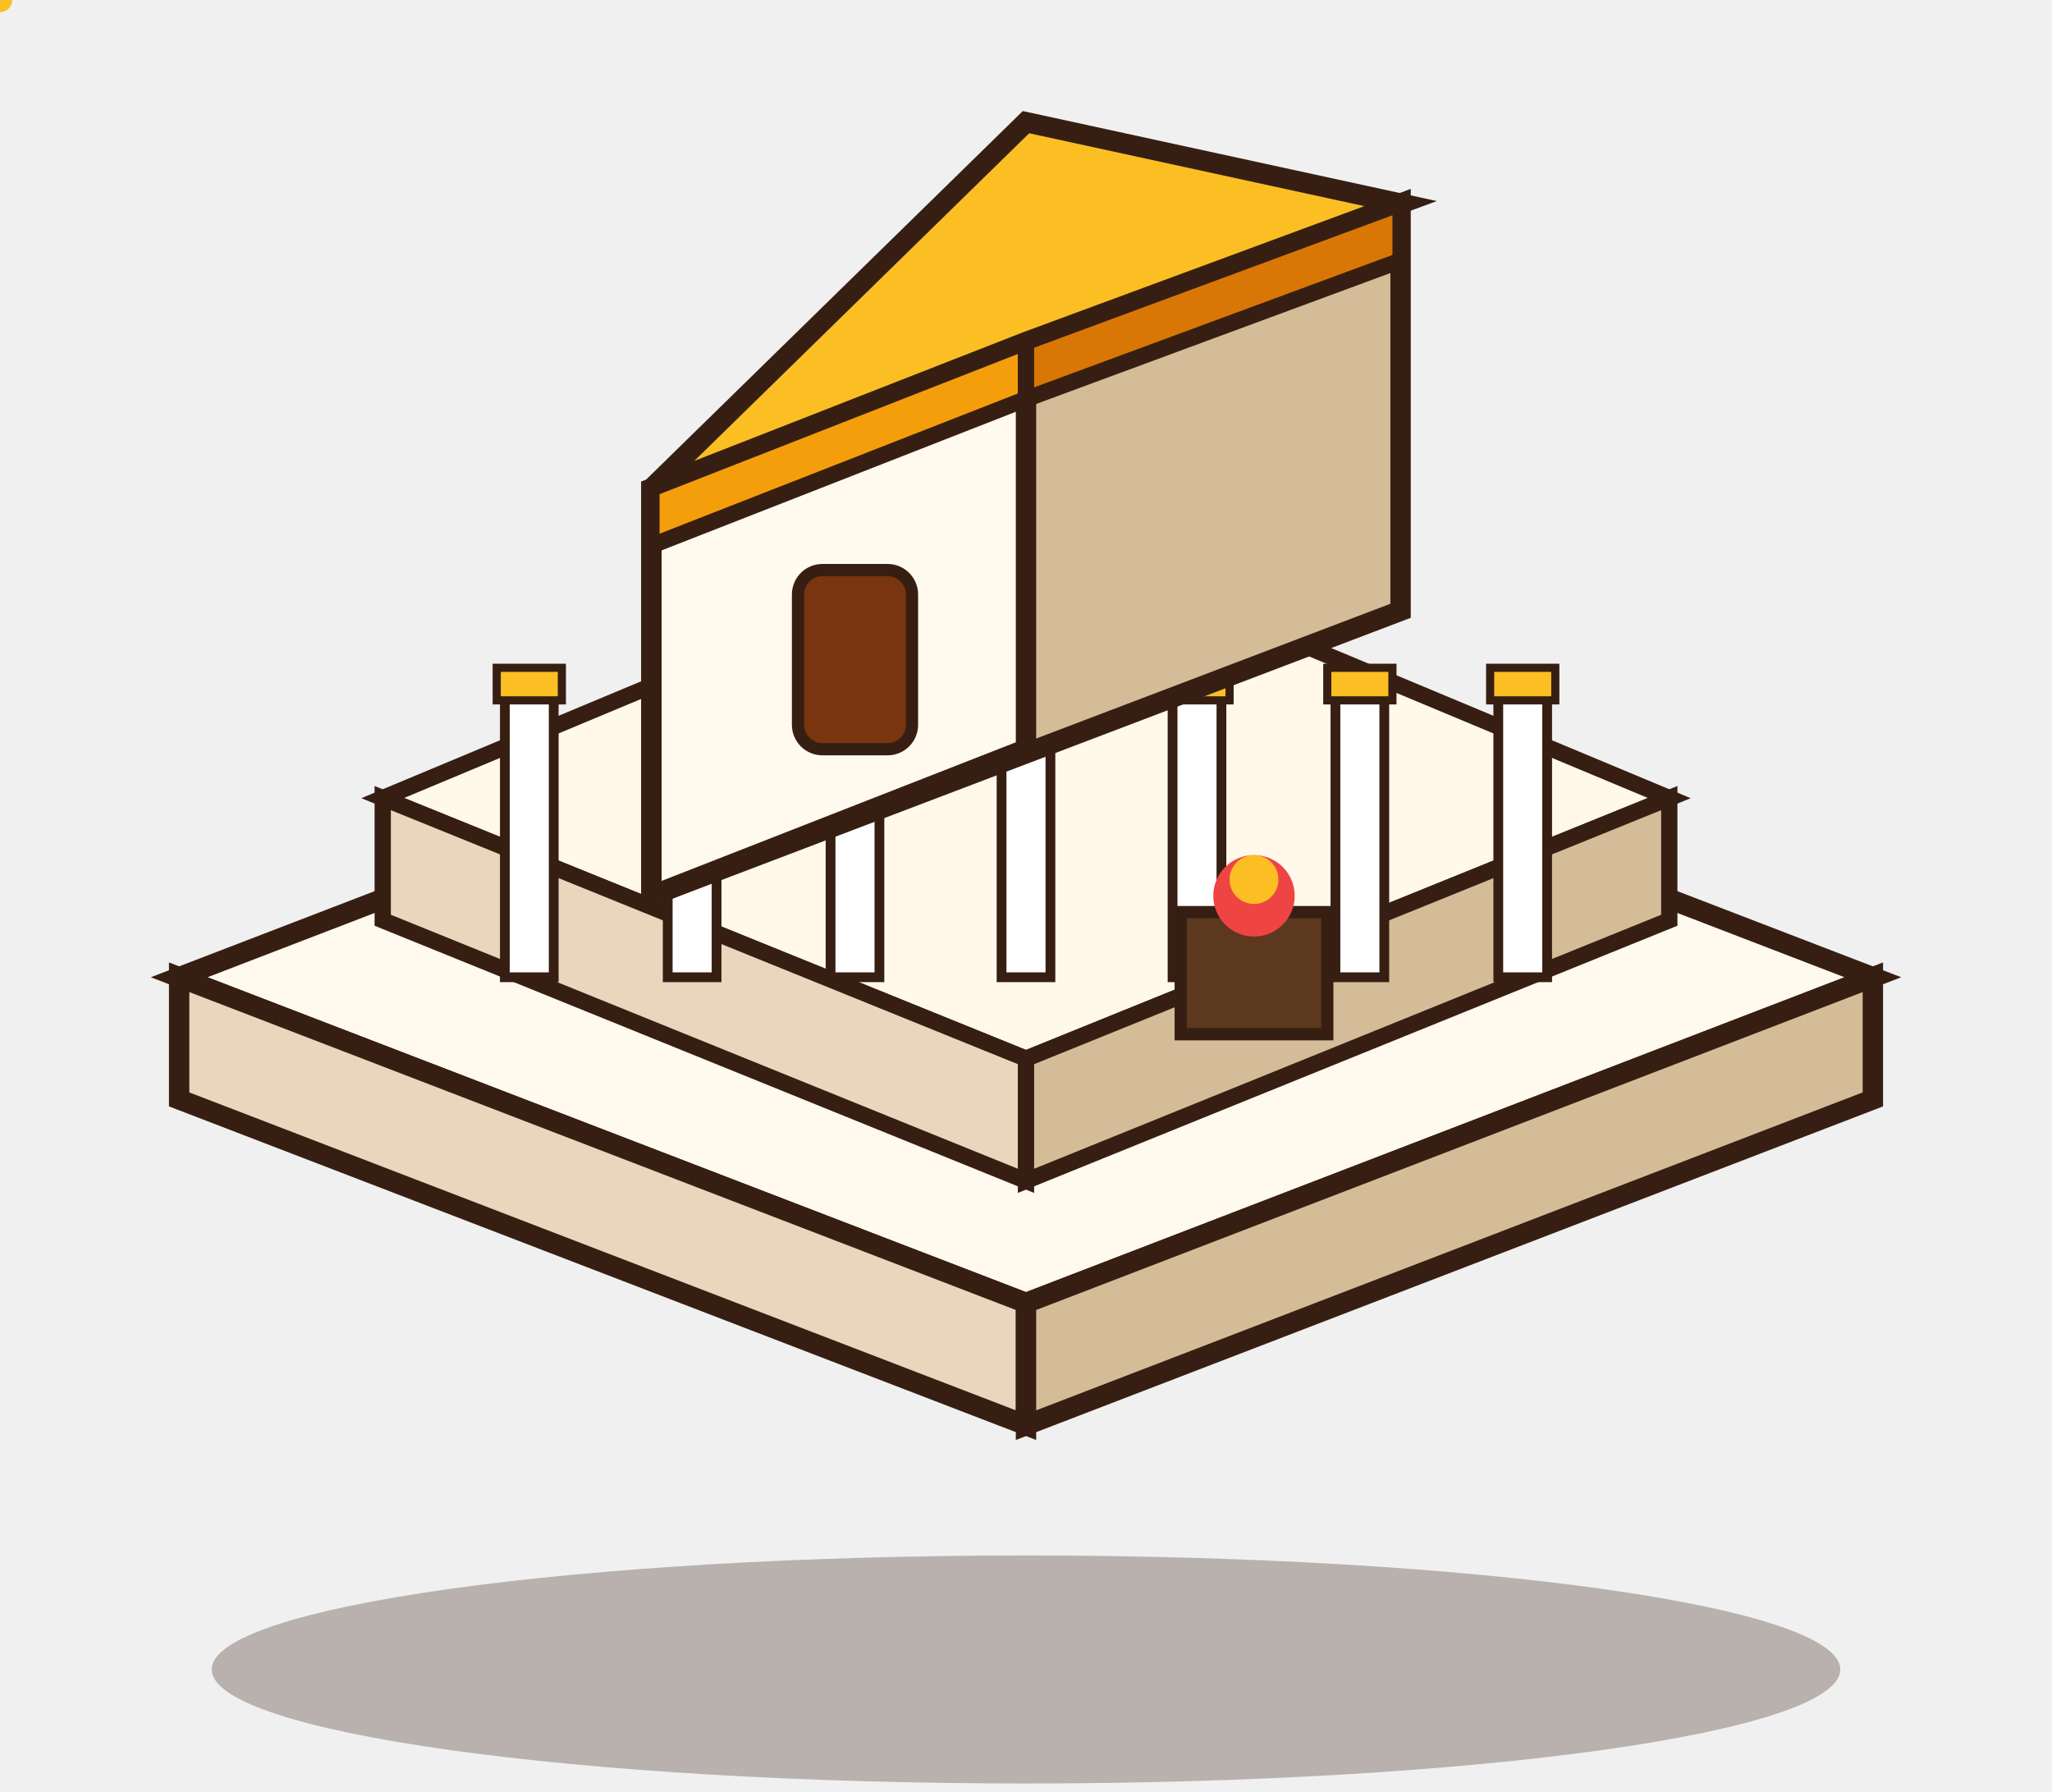
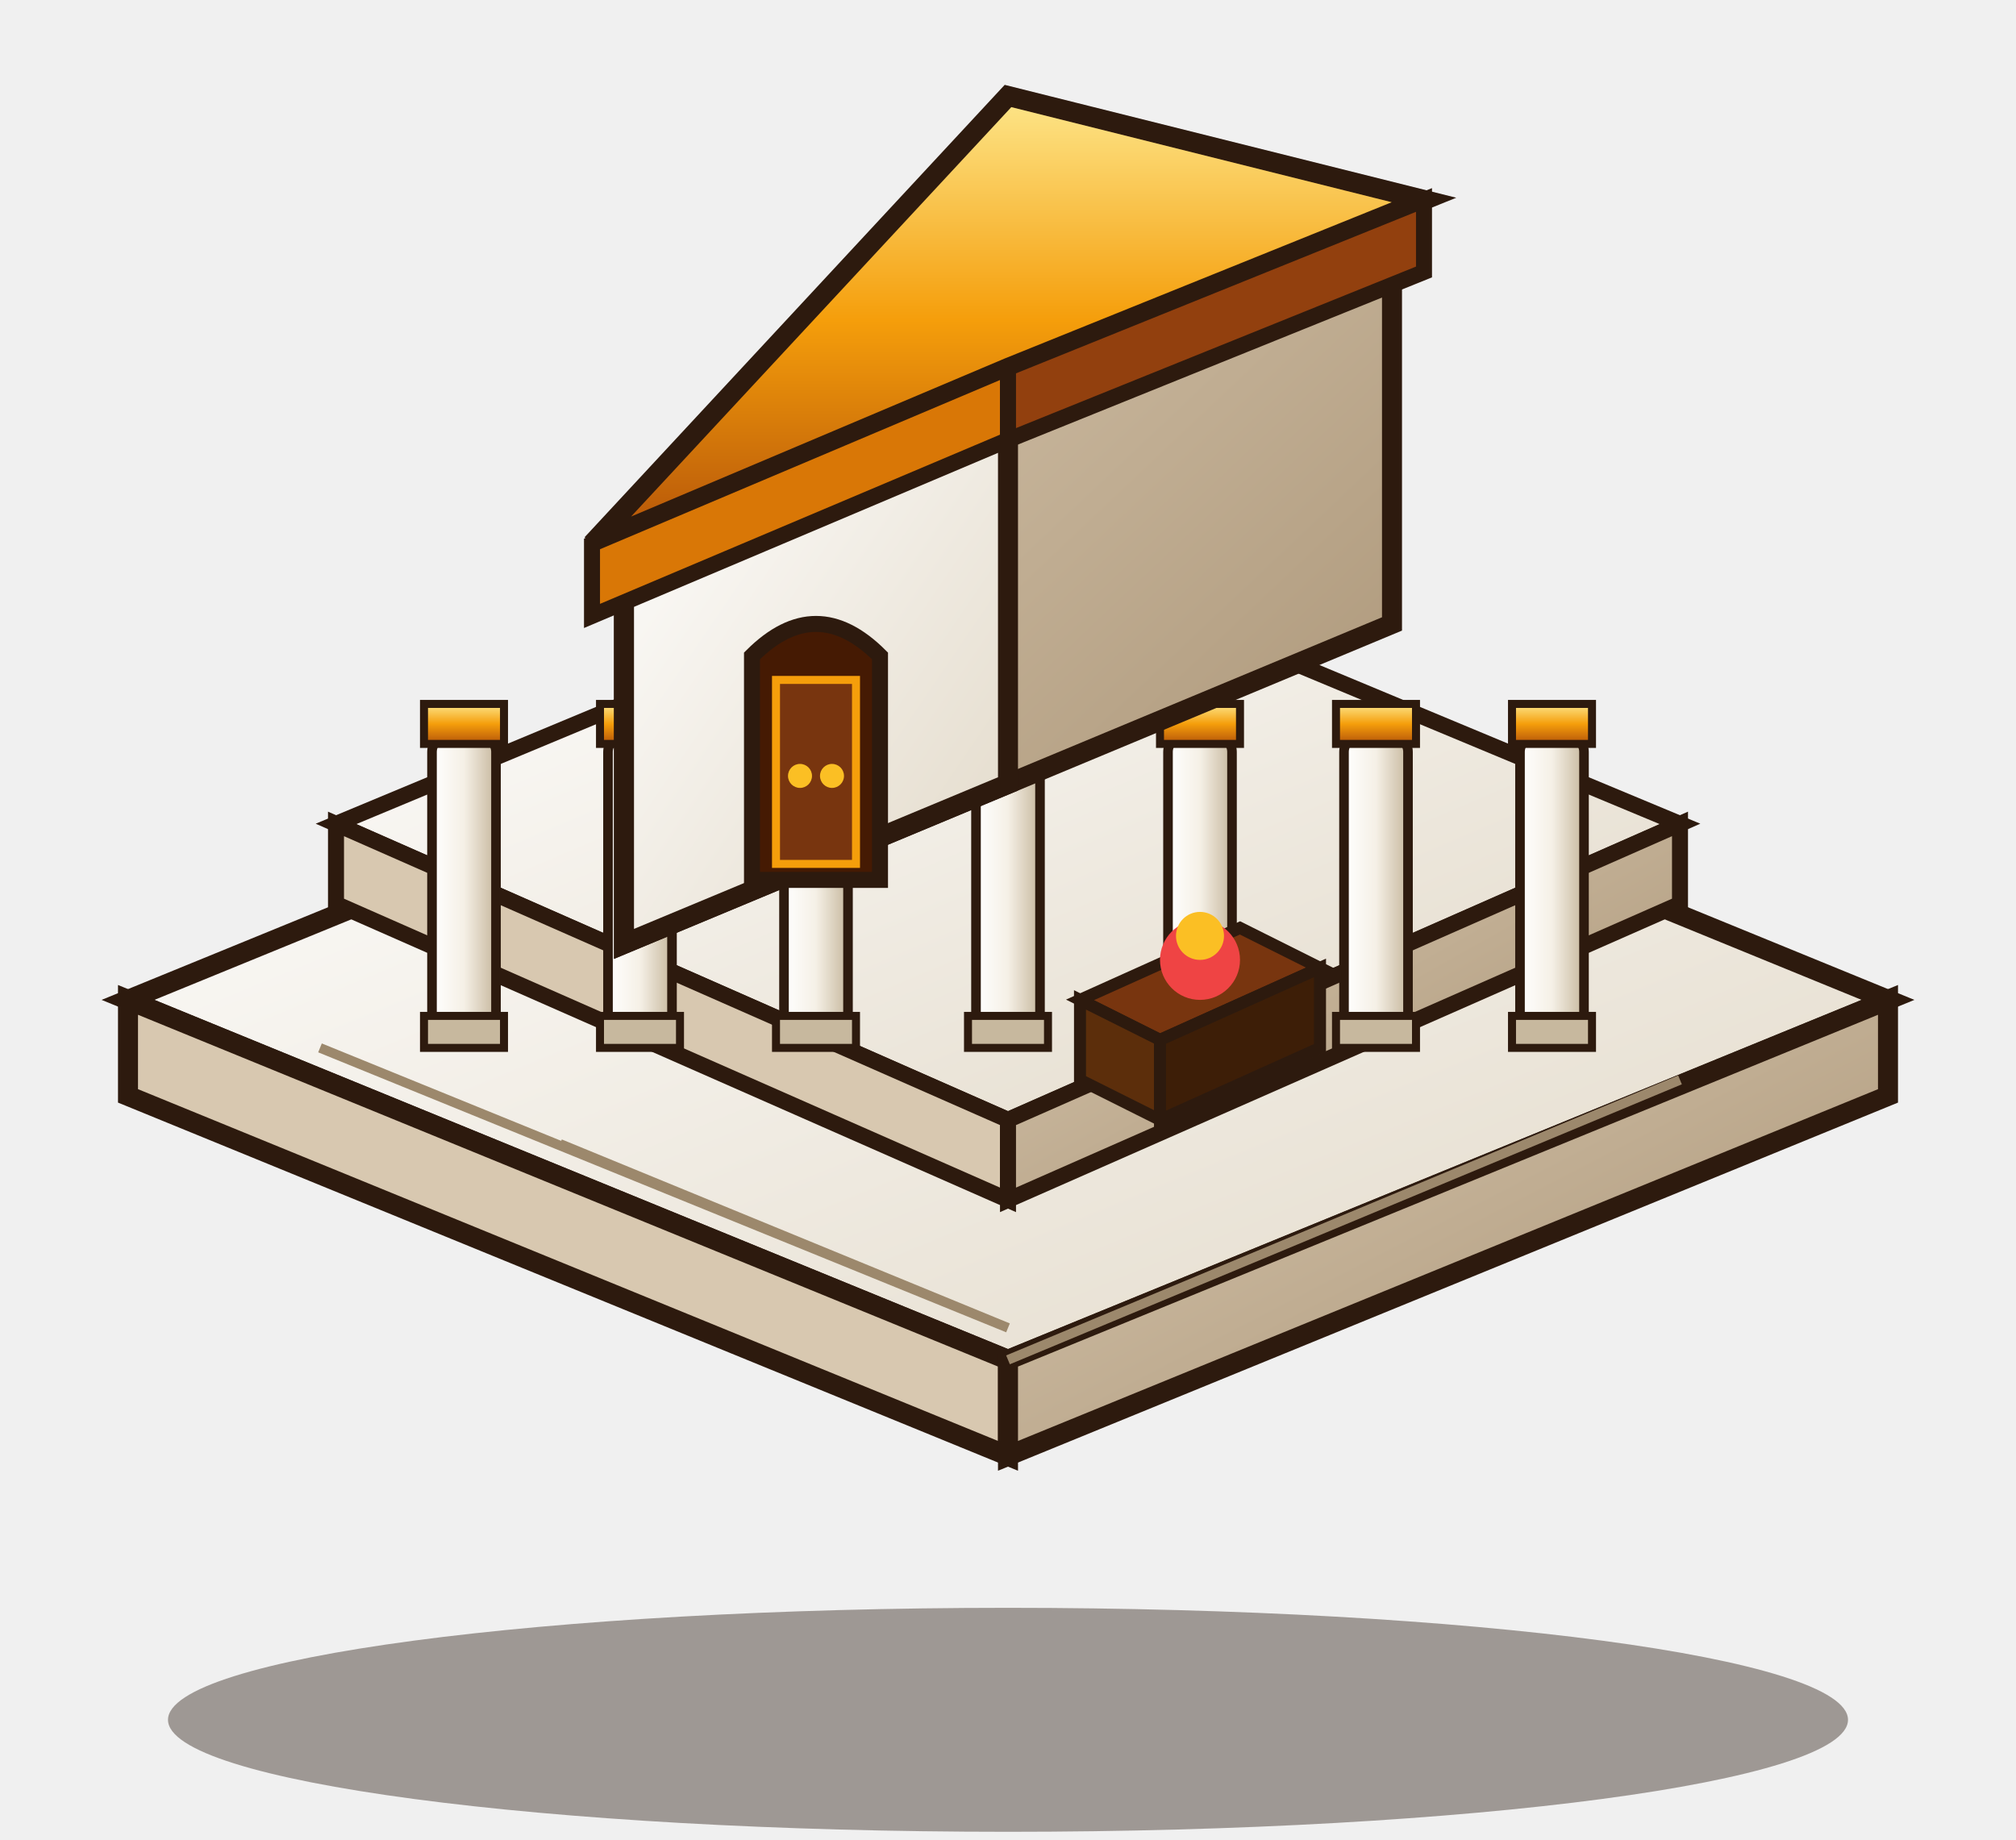
- <svg xmlns="http://www.w3.org/2000/svg" viewBox="0 0 252 220" width="252" height="220">
-   <ellipse cx="126" cy="205" rx="100" ry="14" fill="#361F12" opacity="0.3" />
-   <polygon points="126,160 230,120 126,80 22,120" fill="#FFF9EE" stroke="#361F12" stroke-width="2.5" />
-   <polygon points="22,120 126,160 126,175 22,135" fill="#EAD6BD" stroke="#361F12" stroke-width="2.5" />
-   <polygon points="126,160 230,120 230,135 126,175" fill="#D4BC98" stroke="#361F12" stroke-width="2.5" />
-   <polygon points="126,130 205,98 126,65 47,98" fill="#FFF8EB" stroke="#361F12" stroke-width="2" />
-   <polygon points="47,98 126,130 126,145 47,113" fill="#EAD6BD" stroke="#361F12" stroke-width="2" />
-   <polygon points="126,130 205,98 205,113 126,145" fill="#D4BC98" stroke="#361F12" stroke-width="2" />
-   <rect x="62" y="85" width="6" height="35" fill="#FFFFFF" stroke="#361F12" stroke-width="1.2" />
-   <rect x="61" y="82" width="8" height="4" fill="#FBBF24" stroke="#361F12" stroke-width="1" />
-   <rect x="82" y="85" width="6" height="35" fill="#FFFFFF" stroke="#361F12" stroke-width="1.2" />
-   <rect x="81" y="82" width="8" height="4" fill="#FBBF24" stroke="#361F12" stroke-width="1" />
-   <rect x="102" y="85" width="6" height="35" fill="#FFFFFF" stroke="#361F12" stroke-width="1.2" />
-   <rect x="101" y="82" width="8" height="4" fill="#FBBF24" stroke="#361F12" stroke-width="1" />
-   <rect x="123" y="85" width="6" height="35" fill="#FFFFFF" stroke="#361F12" stroke-width="1.2" />
-   <rect x="122" y="82" width="8" height="4" fill="#FBBF24" stroke="#361F12" stroke-width="1" />
-   <rect x="144" y="85" width="6" height="35" fill="#FFFFFF" stroke="#361F12" stroke-width="1.2" />
-   <rect x="143" y="82" width="8" height="4" fill="#FBBF24" stroke="#361F12" stroke-width="1" />
-   <rect x="164" y="85" width="6" height="35" fill="#FFFFFF" stroke="#361F12" stroke-width="1.2" />
-   <rect x="163" y="82" width="8" height="4" fill="#FBBF24" stroke="#361F12" stroke-width="1" />
-   <rect x="184" y="85" width="6" height="35" fill="#FFFFFF" stroke="#361F12" stroke-width="1.2" />
-   <rect x="183" y="82" width="8" height="4" fill="#FBBF24" stroke="#361F12" stroke-width="1" />
-   <polygon points="80,110 172,75 172,25 80,60" fill="#D4BC98" stroke="#361F12" stroke-width="2.5" />
-   <polygon points="80,110 80,60 126,42 126,92" fill="#FFF9EE" stroke="#361F12" stroke-width="2.5" />
-   <polygon points="80,60 126,42 172,25 126,15" fill="#FBBF24" stroke="#361F12" stroke-width="2.5" />
-   <polygon points="80,60 126,42 126,49 80,67" fill="#F59E0B" stroke="#361F12" stroke-width="2" />
-   <polygon points="126,42 172,25 172,32 126,49" fill="#D97706" stroke="#361F12" stroke-width="2" />
-   <rect x="98" y="70" width="14" height="22" fill="#78350F" stroke="#361F12" stroke-width="1.5" rx="3" />
-   <circle x="103" y="82" r="1.5" fill="#FBBF24" />
-   <rect x="145" y="112" width="18" height="15" fill="#5C381E" stroke="#361F12" stroke-width="1.5" />
-   <circle cx="154" cy="110" r="5" fill="#EF4444" />
-   <circle cx="154" cy="108" r="3" fill="#FBBF24" />
+ <svg xmlns="http://www.w3.org/2000/svg" viewBox="0 0 252 230" width="252" height="230">
+   <defs>
+     <linearGradient id="tMarble" x1="0%" y1="0%" x2="100%" y2="100%">
+       <stop offset="0%" stop-color="#FFFFFF" />
+       <stop offset="100%" stop-color="#E2D9C8" />
+     </linearGradient>
+     <linearGradient id="tShadow" x1="0%" y1="0%" x2="100%" y2="100%">
+       <stop offset="0%" stop-color="#D8C8B0" />
+       <stop offset="100%" stop-color="#A89274" />
+     </linearGradient>
+     <linearGradient id="tGold" x1="0%" y1="0%" x2="0%" y2="100%">
+       <stop offset="0%" stop-color="#FDE68A" />
+       <stop offset="50%" stop-color="#F59E0B" />
+       <stop offset="100%" stop-color="#B45309" />
+     </linearGradient>
+     <linearGradient id="colGrad" x1="0%" y1="0%" x2="100%" y2="0%">
+       <stop offset="0%" stop-color="#FFFFFF" />
+       <stop offset="50%" stop-color="#F5F0E6" />
+       <stop offset="100%" stop-color="#C7B89E" />
+     </linearGradient>
+   </defs>
+   <ellipse cx="126" cy="215" rx="105" ry="14" fill="#24140B" opacity="0.4" />
+   <polygon points="126,170 236,125 126,80 16,125" fill="url(#tMarble)" stroke="#2D1A0E" stroke-width="2.5" />
+   <polygon points="16,125 126,170 126,182 16,137" fill="#D8C8B0" stroke="#2D1A0E" stroke-width="2.5" />
+   <polygon points="126,170 236,125 236,137 126,182" fill="url(#tShadow)" stroke="#2D1A0E" stroke-width="2.5" />
+   <path d="M 40,131 L 126,166 M 70,143 L 126,166 M 126,170 L 210,135" stroke="#9C886C" stroke-width="1.2" fill="none" />
+   <polygon points="126,140 210,103 126,68 42,103" fill="url(#tMarble)" stroke="#2D1A0E" stroke-width="2" />
+   <polygon points="42,103 126,140 126,150 42,113" fill="#D8C8B0" stroke="#2D1A0E" stroke-width="2" />
+   <polygon points="126,140 210,103 210,113 126,150" fill="url(#tShadow)" stroke="#2D1A0E" stroke-width="2" />
+   <rect x="54" y="92" width="8" height="38" fill="url(#colGrad)" stroke="#2D1A0E" stroke-width="1.2" rx="2" />
+   <rect x="53" y="88" width="10" height="5" fill="url(#tGold)" stroke="#2D1A0E" stroke-width="1" />
+   <rect x="53" y="127" width="10" height="4" fill="#C7B89E" stroke="#2D1A0E" stroke-width="1" />
+   <rect x="76" y="92" width="8" height="38" fill="url(#colGrad)" stroke="#2D1A0E" stroke-width="1.2" rx="2" />
+   <rect x="75" y="88" width="10" height="5" fill="url(#tGold)" stroke="#2D1A0E" stroke-width="1" />
+   <rect x="75" y="127" width="10" height="4" fill="#C7B89E" stroke="#2D1A0E" stroke-width="1" />
+   <rect x="98" y="92" width="8" height="38" fill="url(#colGrad)" stroke="#2D1A0E" stroke-width="1.2" rx="2" />
+   <rect x="97" y="88" width="10" height="5" fill="url(#tGold)" stroke="#2D1A0E" stroke-width="1" />
+   <rect x="97" y="127" width="10" height="4" fill="#C7B89E" stroke="#2D1A0E" stroke-width="1" />
+   <rect x="122" y="92" width="8" height="38" fill="url(#colGrad)" stroke="#2D1A0E" stroke-width="1.2" rx="2" />
+   <rect x="121" y="88" width="10" height="5" fill="url(#tGold)" stroke="#2D1A0E" stroke-width="1" />
+   <rect x="121" y="127" width="10" height="4" fill="#C7B89E" stroke="#2D1A0E" stroke-width="1" />
+   <rect x="146" y="92" width="8" height="38" fill="url(#colGrad)" stroke="#2D1A0E" stroke-width="1.2" rx="2" />
+   <rect x="145" y="88" width="10" height="5" fill="url(#tGold)" stroke="#2D1A0E" stroke-width="1" />
+   <rect x="145" y="127" width="10" height="4" fill="#C7B89E" stroke="#2D1A0E" stroke-width="1" />
+   <rect x="168" y="92" width="8" height="38" fill="url(#colGrad)" stroke="#2D1A0E" stroke-width="1.2" rx="2" />
+   <rect x="167" y="88" width="10" height="5" fill="url(#tGold)" stroke="#2D1A0E" stroke-width="1" />
+   <rect x="167" y="127" width="10" height="4" fill="#C7B89E" stroke="#2D1A0E" stroke-width="1" />
+   <rect x="190" y="92" width="8" height="38" fill="url(#colGrad)" stroke="#2D1A0E" stroke-width="1.2" rx="2" />
+   <rect x="189" y="88" width="10" height="5" fill="url(#tGold)" stroke="#2D1A0E" stroke-width="1" />
+   <rect x="189" y="127" width="10" height="4" fill="#C7B89E" stroke="#2D1A0E" stroke-width="1" />
+   <polygon points="78,118 174,78 174,28 78,68" fill="url(#tShadow)" stroke="#2D1A0E" stroke-width="2.5" />
+   <polygon points="78,118 78,68 126,48 126,98" fill="url(#tMarble)" stroke="#2D1A0E" stroke-width="2.5" />
+   <polygon points="74,68 126,46 178,25 126,12" fill="url(#tGold)" stroke="#2D1A0E" stroke-width="2.5" />
+   <polygon points="74,68 126,46 126,55 74,77" fill="#D97706" stroke="#2D1A0E" stroke-width="2" />
+   <polygon points="126,46 178,25 178,34 126,55" fill="#92400E" stroke="#2D1A0E" stroke-width="2" />
+   <path d="M 94,110 L 94,82 Q 102,74 110,82 L 110,110 Z" fill="#451A03" stroke="#2D1A0E" stroke-width="2" />
+   <rect x="97" y="85" width="10" height="23" fill="#78350F" stroke="#F59E0B" stroke-width="1" />
+   <circle cx="100" cy="97" r="1.5" fill="#FBBF24" />
+   <circle cx="104" cy="97" r="1.5" fill="#FBBF24" />
+   <polygon points="145,130 165,121 155,116 135,125" fill="#78350F" stroke="#2D1A0E" stroke-width="1.5" />
+   <polygon points="135,125 145,130 145,140 135,135" fill="#5C2E0B" stroke="#2D1A0E" stroke-width="1.5" />
+   <polygon points="145,130 165,121 165,131 145,140" fill="#3D1E07" stroke="#2D1A0E" stroke-width="1.5" />
+   <circle cx="150" cy="120" r="5" fill="#EF4444" />
+   <circle cx="150" cy="117" r="3" fill="#FBBF24" />
</svg>
